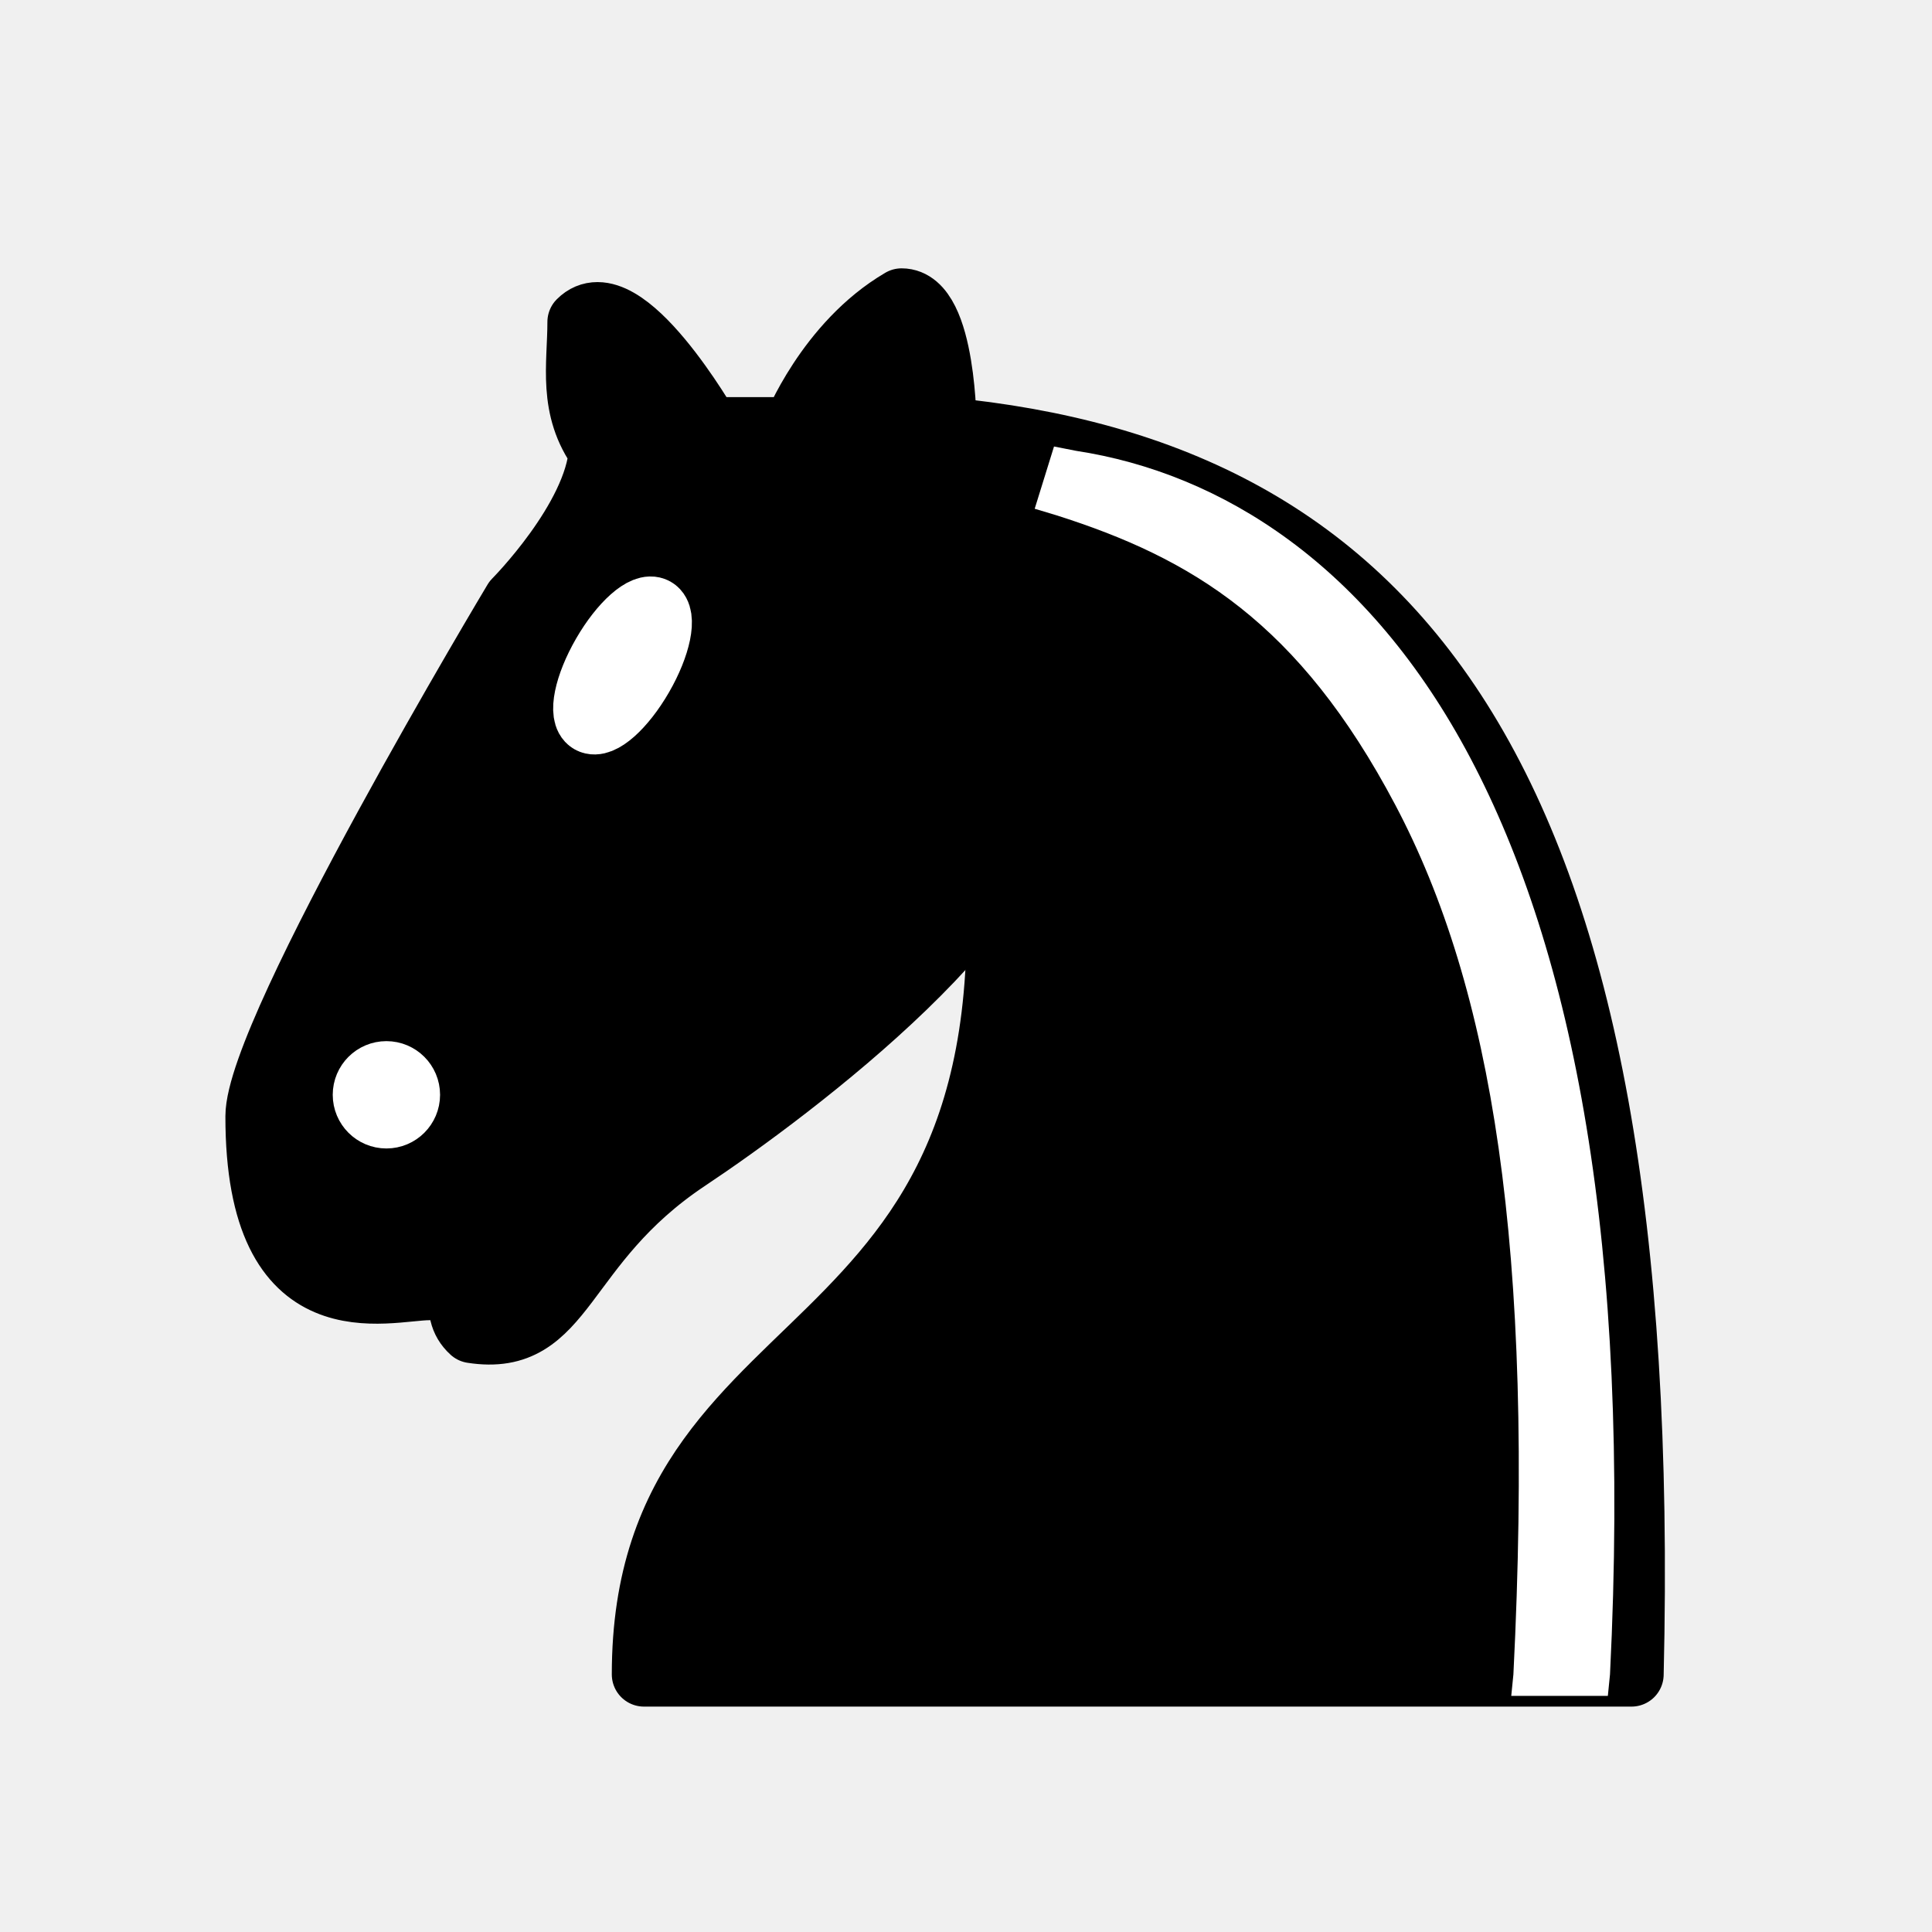
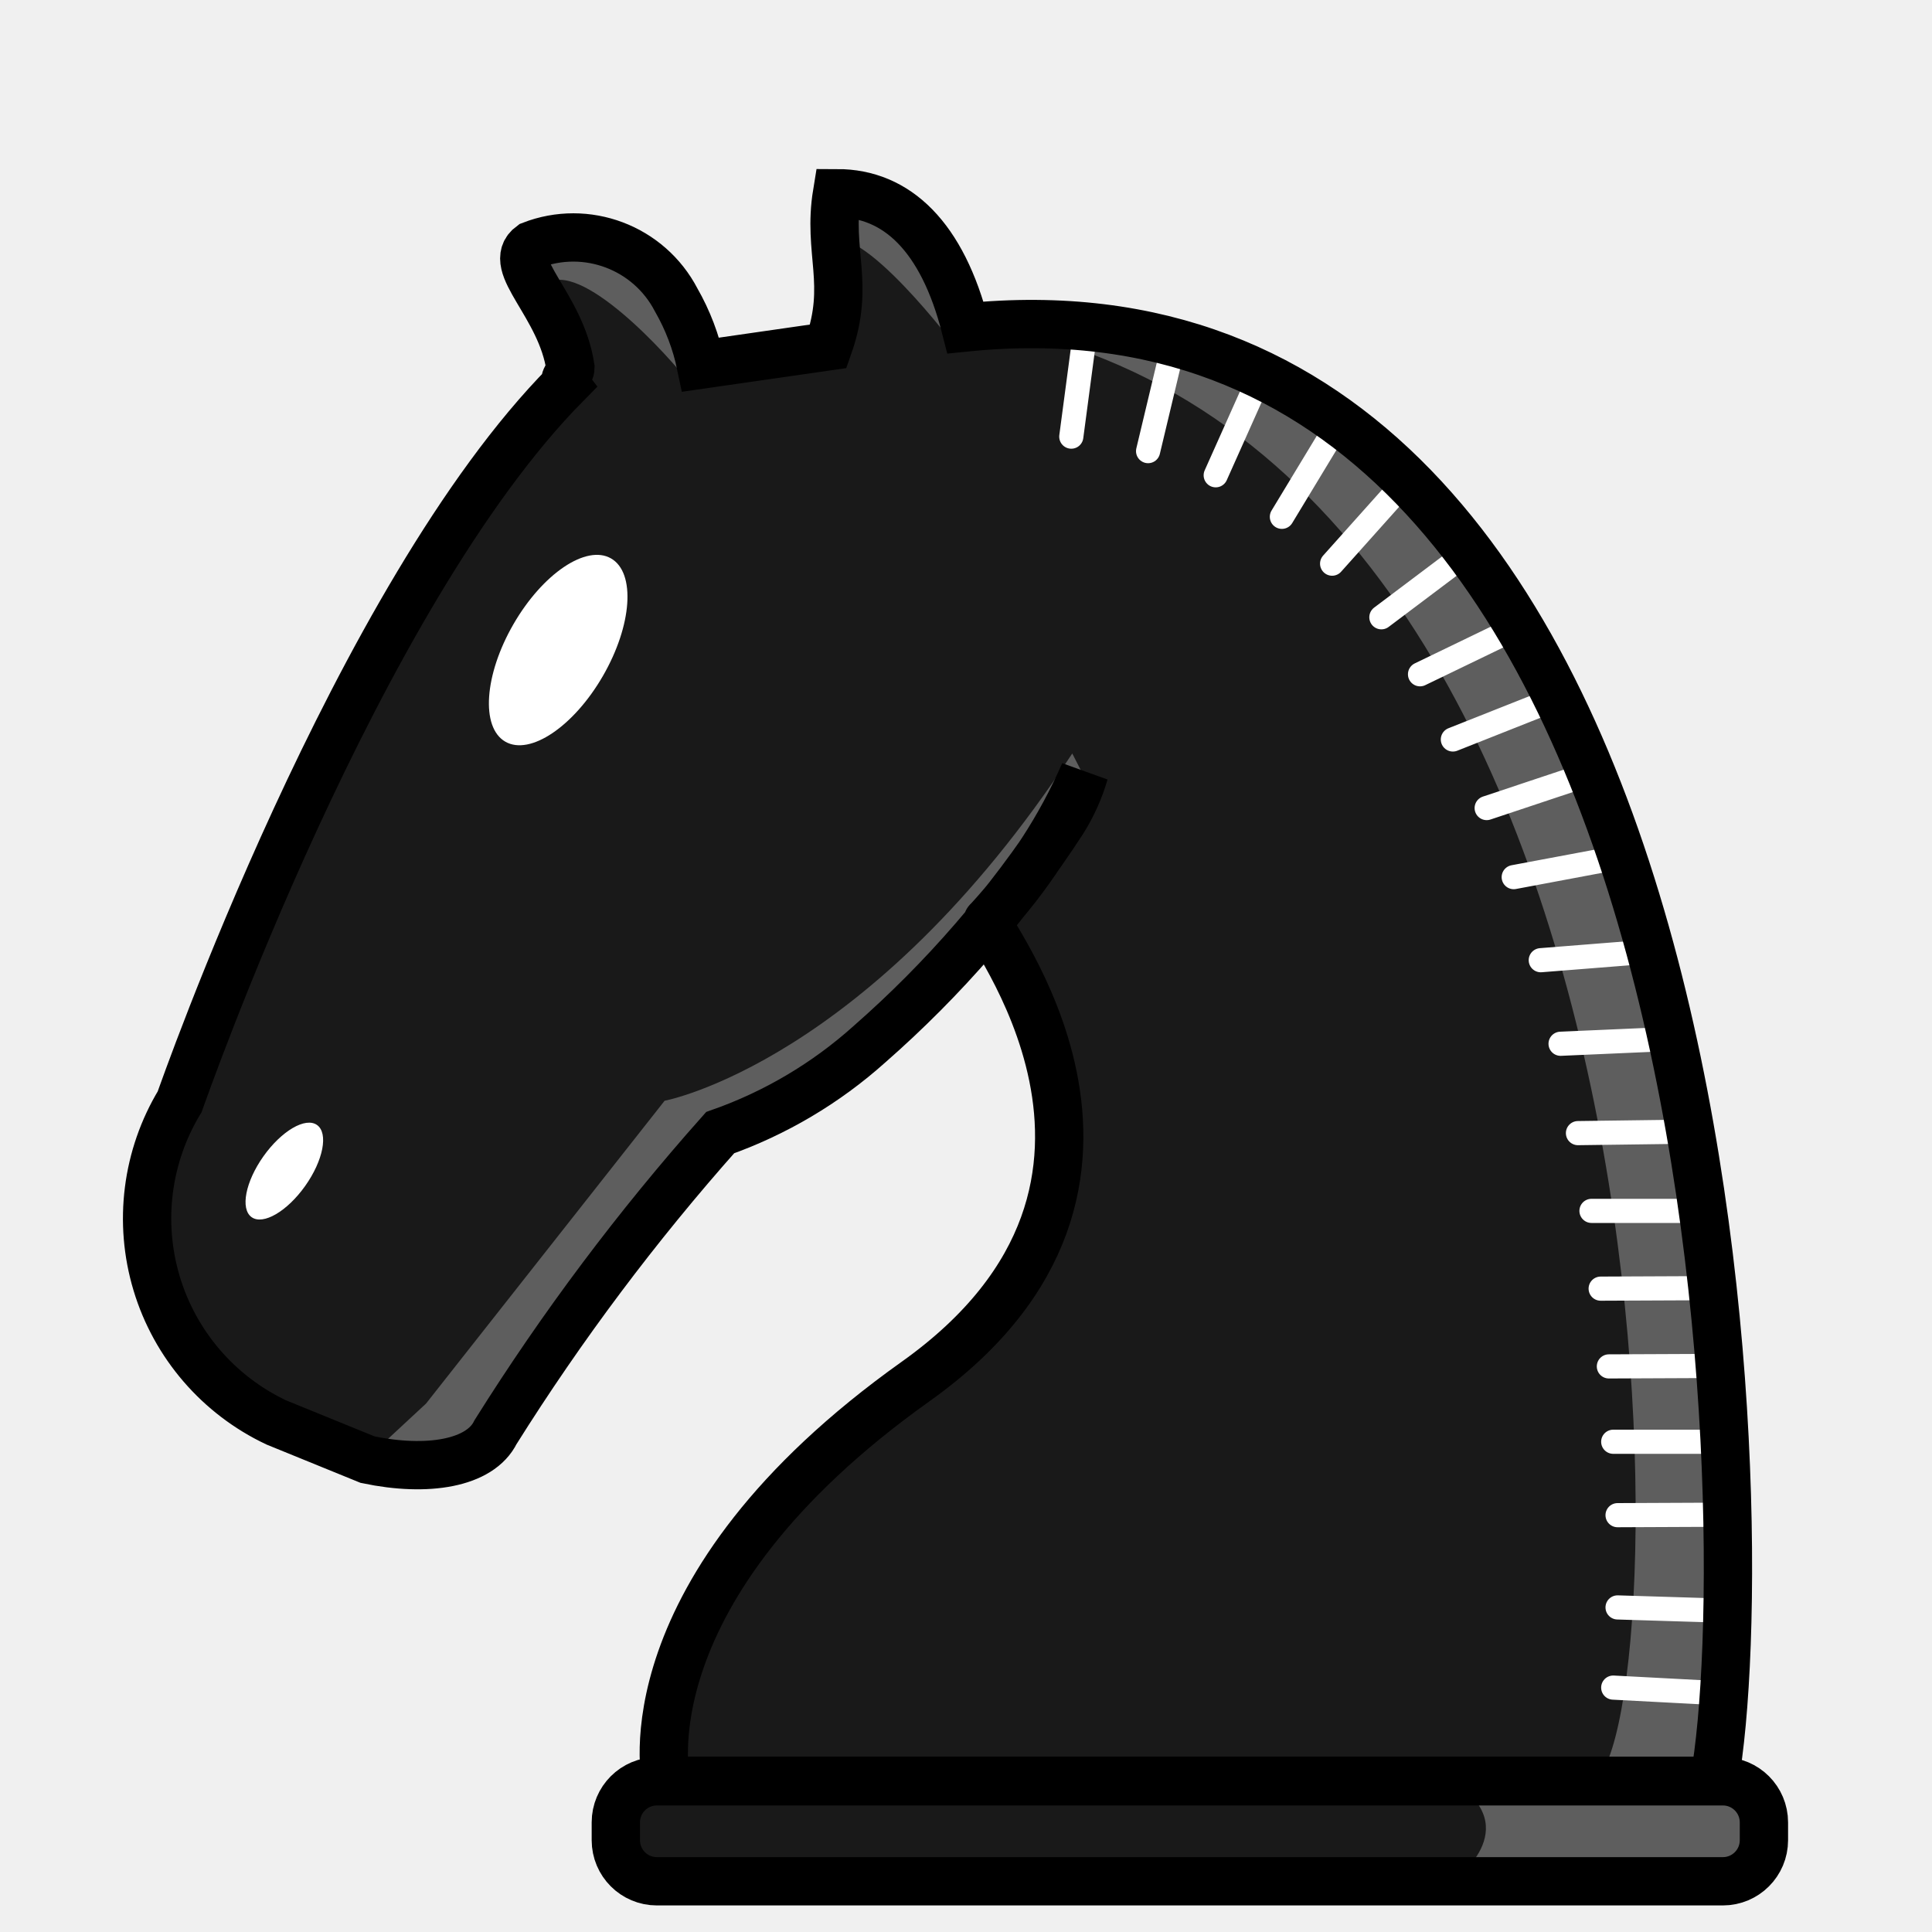
- <svg xmlns="http://www.w3.org/2000/svg" version="1.1" width="45" height="45">
-   <g style="opacity:1; fill:none; fill-opacity:1; fill-rule:evenodd; stroke:#000000; stroke-width:1.5; stroke-linecap:round;stroke-linejoin:round;stroke-miterlimit:4; stroke-dasharray:none; stroke-opacity:1;">
-     <path d="M 22,10 C 32.5,11 38.5,18 38,39 L 15,39 C 15,30 25,32.5 23,18" style="fill:#000000; stroke:#000000;" />
-     <path d="M 24,18 C 24.38,20.91 18.45,25.37 16,27 C 13,29 13.18,31.34 11,31 C 9.958,30.06 12.41,27.96 11,28 C 10,28 11.19,29.23 10,30 C 9,30 5.997,31 6,26 C 6,24 12,14 12,14 C 12,14 13.89,12.1 14,10.5 C 13.27,9.506 13.5,8.5 13.5,7.5 C 14.5,6.5 16.5,10 16.5,10 L 18.5,10 C 18.5,10 19.28,8.008 21,7 C 22,7 22,10 22,10" style="fill:#000000; stroke:#000000;" />
-     <path d="M 9.5 25.5 A 0.5 0.5 0 1 1 8.5,25.5 A 0.5 0.5 0 1 1 9.5 25.5 z" style="fill:#ffffff; stroke:#ffffff;" />
-     <path d="M 15 15.5 A 0.5 1.5 0 1 1  14,15.5 A 0.5 1.5 0 1 1  15 15.5 z" transform="matrix(0.866,0.5,-0.5,0.866,9.693,-5.173)" style="fill:#ffffff; stroke:#ffffff;" />
-     <path d="M 24.55,10.4 L 24.1,11.85 L 24.6,12 C 27.75,13 30.25,14.49 32.5,18.75 C 34.75,23.01 35.75,29.06 35.25,39 L 35.2,39.5 L 37.45,39.5 L 37.5,39 C 38,28.94 36.62,22.15 34.25,17.66 C 31.88,13.17 28.46,11.02 25.06,10.5 L 24.55,10.4 z " style="fill:#ffffff; stroke:none;" />
-   </g>
+ <svg xmlns="http://www.w3.org/2000/svg" id="Calque_1" data-name="Calque 1" viewBox="0 0 40 40">
+   <defs>
+     <style>.cls-1,.cls-6{fill:#191919;}.cls-1,.cls-3,.cls-5{fill-rule:evenodd;}.cls-2,.cls-3{fill:#fff;}.cls-3{opacity:0.3;}.cls-4,.cls-5,.cls-7{fill:none;}.cls-4{stroke:#fff;stroke-linecap:round;stroke-linejoin:round;stroke-width:0.5px;}.cls-5,.cls-7{stroke:#000;stroke-miterlimit:10;}</style>
+   </defs>
+   <path class="cls-1" d="M7.61,30.22c1.24.26,2.33.08,2.65-.57a46.54,46.54,0,0,1,4.65-6.2A9.21,9.21,0,0,0,18,21.62,22.26,22.26,0,0,0,22,17a3.9,3.9,0,0,0,.45-1,11,11,0,0,1-2,3.07c-.21,0,4.31,5.4-1.49,9.53-6.07,4.32-5.17,8.27-5.17,8.27H35.49c.94-5.12.43-31.71-15.5-30.09C19.51,4.9,18.57,4,17.33,4c-.2,1.22.28,1.87-.18,3.17l-2.64.38A4.57,4.57,0,0,0,14,6.21a2.4,2.4,0,0,0-3-1.13c-.55.4.62,1.23.81,2.53,0,.13-.16.24-.09.34-4.34,4.39-7.93,14.67-8,14.86a4.67,4.67,0,0,0,2,6.64" />
+   <ellipse class="cls-2" cx="5.89" cy="24.25" rx="1.17" ry="0.53" transform="translate(-17.3 15.02) rotate(-54.65)" />
+   <path class="cls-3" d="M20.43,6.43l5.36.78,5,4.46,3.07,6.91,1.92,11.75-.17,6.21-.65.34H33C34.75,35.8,35.21,9.64,20.6,6.76l-.17-.33" />
+   <line class="cls-4" x1="22.48" y1="6.78" x2="22.18" y2="9.04" />
+   <line class="cls-4" x1="24.3" y1="7.12" x2="23.77" y2="9.34" />
+   <line class="cls-4" x1="26.1" y1="7.76" x2="25.17" y2="9.84" />
+   <line class="cls-4" x1="27.72" y1="8.75" x2="26.54" y2="10.7" />
+   <line class="cls-4" x1="29.1" y1="9.97" x2="27.58" y2="11.67" />
+   <line class="cls-4" x1="30.42" y1="11.41" x2="28.6" y2="12.78" />
+   <line class="cls-4" x1="31.45" y1="12.97" x2="29.4" y2="13.96" />
+   <line class="cls-4" x1="32.2" y1="14.47" x2="30.08" y2="15.31" />
+   <line class="cls-4" x1="32.94" y1="16.01" x2="30.78" y2="16.73" />
+   <line class="cls-4" x1="33.58" y1="17.74" x2="31.34" y2="18.16" />
+   <line class="cls-4" x1="34.17" y1="19.7" x2="31.9" y2="19.88" />
+   <line class="cls-4" x1="34.59" y1="21.51" x2="32.31" y2="21.61" />
+   <line class="cls-4" x1="34.95" y1="23.43" x2="32.67" y2="23.46" />
+   <line class="cls-4" x1="35.23" y1="25.07" x2="32.95" y2="25.07" />
+   <line class="cls-4" x1="35.42" y1="26.67" x2="33.14" y2="26.68" />
+   <line class="cls-4" x1="35.6" y1="28.28" x2="33.31" y2="28.29" />
+   <line class="cls-4" x1="35.68" y1="29.85" x2="33.4" y2="29.85" />
+   <line class="cls-4" x1="35.77" y1="31.36" x2="33.49" y2="31.37" />
+   <line class="cls-4" x1="35.77" y1="33.35" x2="33.49" y2="33.28" />
+   <line class="cls-4" x1="35.68" y1="35.06" x2="33.4" y2="34.94" />
+   <path class="cls-3" d="M11.3,5.88v-1h1A5.21,5.21,0,0,1,14.61,7.9L14.33,8C13.8,7.3,12,5.36,11.3,5.88Z" />
+   <path class="cls-3" d="M17.12,5V4h1a5.21,5.21,0,0,1,2.28,3.06l-.59.15S17.79,4.51,17.12,5Z" />
+   <path class="cls-3" d="M8.82,29.06l4.94-6.27S18,22,22.2,15.6l.21.41-2,3.07-2.05,2.53-2.9,1.85-.88.33L9.89,30.05l-1.32.28-1-.11Z" />
+   <path class="cls-5" d="M7.61,30.22c1.24.26,2.33.08,2.65-.57a46.54,46.54,0,0,1,4.65-6.2A9.21,9.21,0,0,0,18,21.62,22.26,22.26,0,0,0,22,17a3.9,3.9,0,0,0,.45-1,11,11,0,0,1-2,3.07c-.21,0,4.31,5.4-1.49,9.53-6.07,4.32-5.17,8.27-5.17,8.27H35.49c.94-5.12.43-31.71-15.5-30.09C19.51,4.9,18.57,4,17.33,4c-.2,1.22.28,1.87-.18,3.17l-2.64.38A4.57,4.57,0,0,0,14,6.21a2.4,2.4,0,0,0-3-1.13c-.55.4.62,1.23.81,2.53,0,.13-.16.24-.09.34-4.34,4.39-7.93,14.67-8,14.86a4.67,4.67,0,0,0,2,6.64Z" />
+   <rect class="cls-6" x="12.75" y="36.88" width="23.77" height="2.07" rx="0.85" />
+   <path class="cls-3" d="M30.08,36.88h5.15l1.29.45v1.23l-.88.39H30.08S31.62,37.86,30.08,36.88Z" />
+   <rect class="cls-7" x="12.75" y="36.88" width="23.77" height="2.07" rx="0.85" />
+   <ellipse class="cls-2" cx="11.56" cy="13.46" rx="2.19" ry="1.07" transform="translate(-5.88 16.74) rotate(-60)" />
</svg>
